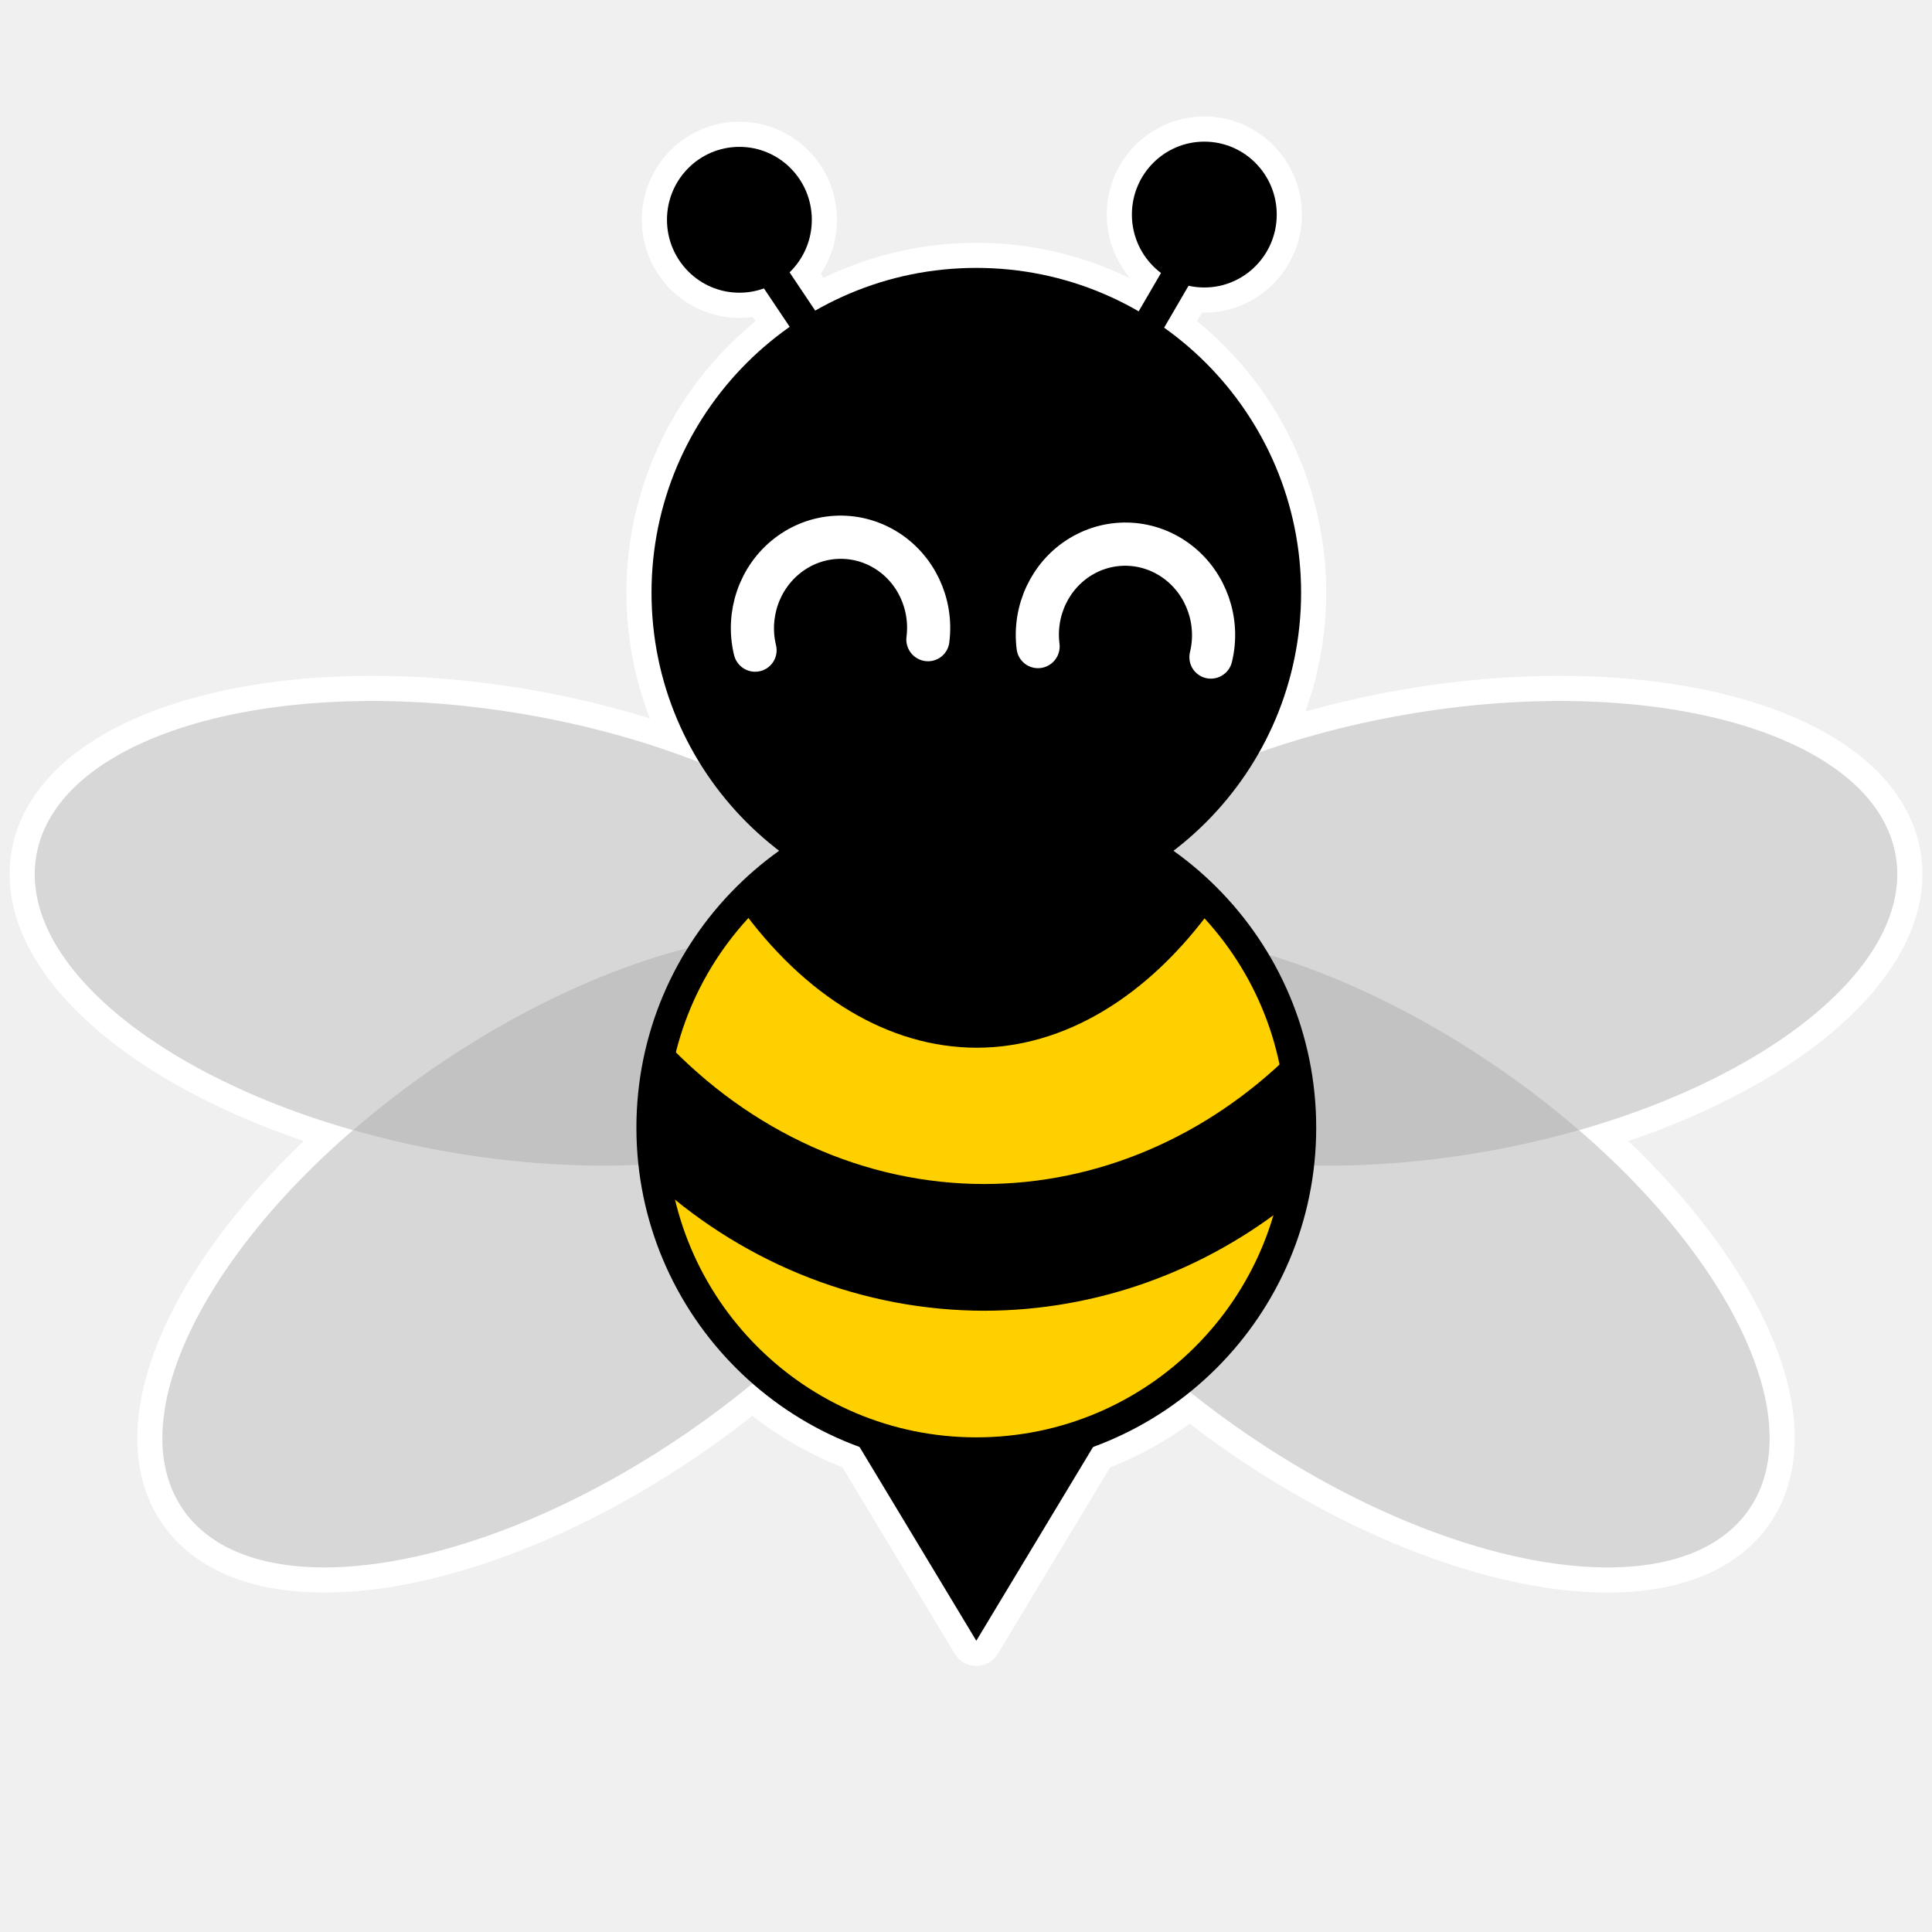
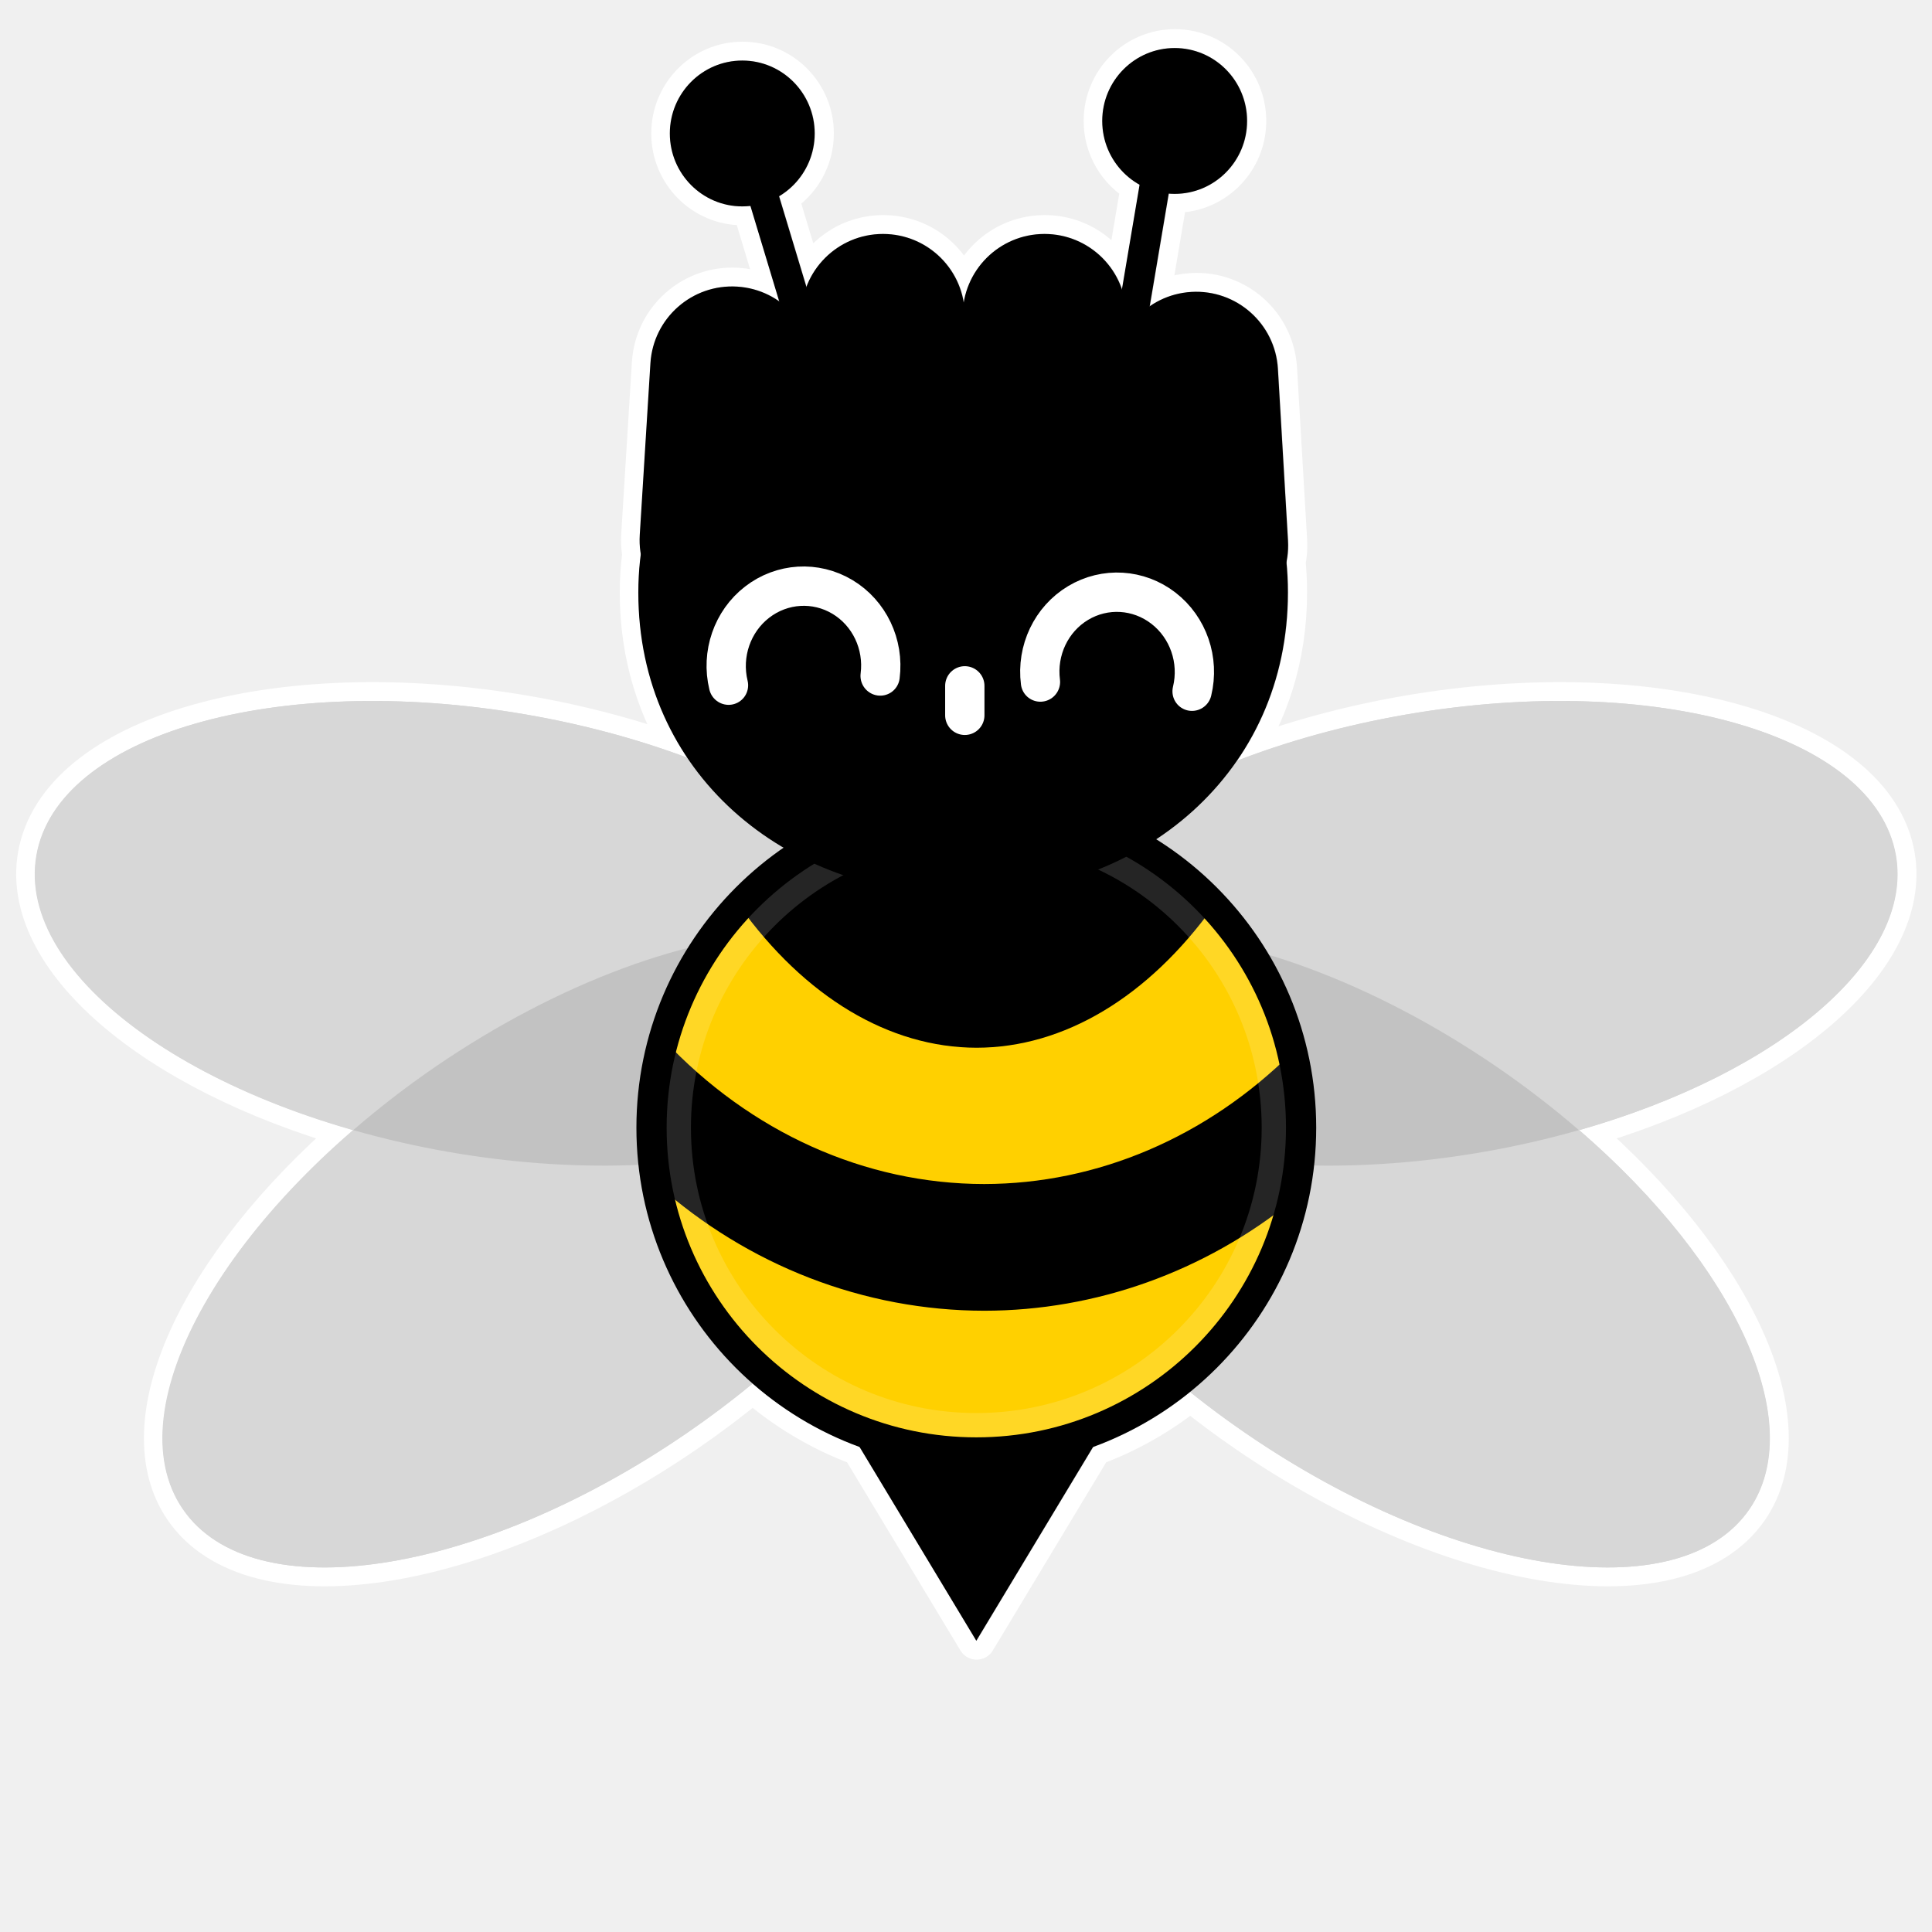
<svg xmlns="http://www.w3.org/2000/svg" id="Layer_2" viewBox="0 0 1024 1024" version="1.1" width="1024" height="1024">
  <defs id="defs4">
    <style id="style2">.cls-1{stroke:#000;stroke-linejoin:round;stroke-width:2px;}.cls-1,.cls-2{stroke-linecap:round;}.cls-3{fill:#25ef0f;}.cls-2{fill:none;stroke:#ff9871;stroke-miterlimit:10;stroke-width:4px;}.cls-4{fill:#873555;}.cls-5{fill:#ff9871;}</style>
  </defs>
  <g id="Layer_1-2">
-     <path id="ellipse35845" style="fill:#ffffff;fill-opacity:1;stroke:#ffffff;stroke-width:26.666;stroke-linecap:round;stroke-linejoin:round;stroke-dasharray:none;stroke-opacity:1;paint-order:stroke fill markers" d="m 638.303,75.069 a 38.388,38.652 4.7214545e-8 0 0 -38.384,38.653 38.388,38.652 4.7214545e-8 0 0 15.442,30.954 l -11.866,20.373 a 172.146,172.146 0 0 0 -86.039,-23.055 172.146,172.146 0 0 0 -85.353,22.681 l -13.62,-20.338 a 38.388,38.652 4.7214545e-8 0 0 11.796,-27.846 38.388,38.652 4.7214545e-8 0 0 -38.392,-38.653 38.388,38.652 4.7214545e-8 0 0 -38.384,38.653 38.388,38.652 4.7214545e-8 0 0 38.384,38.653 38.388,38.652 4.7214545e-8 0 0 12.986,-2.309 l 13.715,20.468 A 172.146,172.146 0 0 0 345.31,314.141 172.146,172.146 0 0 0 370.856,404.172 242.795,117.719 9.767 0 0 278.481,378.661 242.795,117.719 9.767 0 0 19.237,453.494 242.795,117.719 9.767 0 0 187.225,598.983 117.719,242.795 55.57 0 0 96.873,799.897 117.719,242.795 55.57 0 0 363.695,759.715 117.719,242.795 55.57 0 0 398.876,733.241 c 16.515,14.464 35.69,25.965 56.691,33.662 l 61.89,102.731 61.89,-102.722 c 18.783,-6.883 36.104,-16.816 51.37,-29.183 a 242.795,117.719 34.43 0 0 29.582,21.987 242.795,117.719 34.43 0 0 266.813,40.181 242.795,117.719 34.43 0 0 -90.248,-200.905 117.719,242.795 80.233 0 0 167.894,-145.498 117.719,242.795 80.233 0 0 -259.253,-74.832 117.719,242.795 80.233 0 0 -78.279,20.26 172.146,172.146 0 0 0 22.378,-84.78 172.146,172.146 0 0 0 -72.602,-140.446 l 12.968,-22.248 a 38.388,38.652 4.7214545e-8 0 0 8.333,0.929 38.388,38.652 4.7214545e-8 0 0 38.393,-38.653 38.388,38.652 4.7214545e-8 0 0 -38.393,-38.653 z" />
    <g id="g15241" transform="matrix(4.324701,0,0,4.324701,-474.1732,-50.96339)">
-       <ellipse style="fill:#d7d7d7;fill-opacity:1;stroke:none;stroke-width:15.875;stroke-linecap:round;stroke-linejoin:round;paint-order:stroke fill markers" id="ellipse15207" cx="-188.368" cy="95.599" rx="56.141" ry="27.22" transform="matrix(-0.985506,-0.1696407,-0.1696407,0.985506,0,0)" />
-       <ellipse style="fill:#d7d7d7;fill-opacity:1;stroke:none;stroke-width:15.875;stroke-linecap:round;stroke-linejoin:round;paint-order:stroke fill markers" id="ellipse15209" cx="-53.815" cy="236.935" rx="56.141" ry="27.22" transform="matrix(-0.8248163,0.5654008,0.5654008,0.8248163,0,0)" />
-       <ellipse style="fill:#d7d7d7;fill-opacity:1;stroke:none;stroke-width:15.875;stroke-linecap:round;stroke-linejoin:round;paint-order:stroke fill markers" id="ellipse15211" cx="261.088" cy="172.966" rx="56.141" ry="27.22" transform="rotate(-9.766928)" />
-       <path id="path15213" style="fill:#c2c2c2;fill-opacity:1;stroke:none;stroke-width:15.875;stroke-linecap:round;stroke-linejoin:round;paint-order:stroke fill markers" d="m -225.697,89.125 a 56.141,27.22 44.197 0 1 40.916,23.713 56.141,27.22 44.197 0 1 8.566,9.324 56.141,27.22 0 0 1 -12.153,0.656 56.141,27.22 0 0 1 -56.141,-27.22 56.141,27.22 0 0 1 0.156,-2.01 56.141,27.22 44.197 0 1 0.345,-0.372 56.141,27.22 44.197 0 1 18.31,-4.091 z" transform="matrix(-0.985506,-0.1696407,-0.1696407,0.985506,0,0)" />
-       <ellipse style="fill:#d7d7d7;fill-opacity:1;stroke:none;stroke-width:15.875;stroke-linecap:round;stroke-linejoin:round;paint-order:stroke fill markers" id="ellipse15215" cx="322.355" cy="-20.924" rx="56.141" ry="27.22" transform="rotate(34.43013)" />
-       <path id="path15217" style="fill:#c2c2c2;fill-opacity:1;stroke:none;stroke-width:15.875;stroke-linecap:round;stroke-linejoin:round;paint-order:stroke fill markers" d="m 223.758,166.493 a 56.141,27.22 44.197 0 0 -18.31,4.091 56.141,27.22 44.197 0 0 -0.346,0.41 56.141,27.22 0 0 0 -0.155,1.972 56.141,27.22 0 0 0 56.141,27.22 56.141,27.22 0 0 0 12.176,-0.649 56.141,27.22 44.197 0 0 -8.59,-9.331 56.141,27.22 44.197 0 0 -40.916,-23.713 z" transform="rotate(-9.766928)" />
-       <path style="fill:#000000;fill-opacity:1;stroke:none;stroke-width:26.001;stroke-linecap:round;stroke-linejoin:round;paint-order:stroke fill markers" id="path15219" d="m 146.205,174.666 -49.552,-85.827 99.104,-2e-6 z" transform="matrix(0.6237006,0,0,0.5976991,138.1082,108.4719)" />
-       <circle style="fill:#ffd000;fill-opacity:1;stroke:none;stroke-width:5.292;stroke-linecap:round;stroke-linejoin:round;stroke-dasharray:none;stroke-opacity:1;paint-order:stroke fill markers" id="circle15221" cx="229.296" cy="149.988" r="39.805" />
-       <path id="path15223" style="fill:#000000;fill-opacity:1;stroke:none;stroke-width:15.875;stroke-linecap:round;stroke-linejoin:round;stroke-opacity:1;paint-order:stroke fill markers" d="m 229.296,110.183 a 39.805,39.805 0 0 0 -29.048,12.6 44.111,69.922 0 0 0 29.086,17.408 44.111,69.922 0 0 0 29.056,-17.366 39.805,39.805 0 0 0 -29.094,-12.642 z" />
-       <path id="path15225" style="fill:#000000;fill-opacity:1;stroke:none;stroke-width:15.875;stroke-linecap:round;stroke-linejoin:round;stroke-opacity:1;paint-order:stroke fill markers" d="m 190.988,139.226 a 39.805,39.805 0 0 0 -1.497,10.763 39.805,39.805 0 0 0 0.63,6.913 62.072,65.152 0 0 0 40.148,15.522 62.072,65.152 0 0 0 37.823,-13.534 39.805,39.805 0 0 0 1.009,-8.901 39.805,39.805 0 0 0 -1.101,-9.21 57.395,65.152 0 0 1 -37.732,16.115 57.395,65.152 0 0 1 -39.281,-17.668 z" />
-       <circle style="fill:#000000;fill-opacity:1;stroke:none;stroke-width:15.875;stroke-linecap:round;stroke-linejoin:round;stroke-opacity:1;paint-order:stroke fill markers" id="circle15227" cx="229.296" cy="84.422" r="39.805" />
-       <path style="fill:#000000;fill-opacity:1;stroke:#ffffff;stroke-width:5.292;stroke-linecap:round;stroke-dasharray:none;stroke-opacity:1;paint-order:normal" id="path15229" d="m -223.457,-121.566 a 10.802,11.12 0 0 1 -6.611,10.249 10.802,11.12 0 0 1 -11.741,-2.295 10.802,11.12 0 0 1 -2.501,-12.03" transform="matrix(-0.9912089,0.1323065,-0.1264813,-0.991969,0,0)" />
-       <ellipse style="fill:#000000;fill-opacity:1;stroke:none;stroke-width:3.704;stroke-dasharray:none;stroke-opacity:1;paint-order:normal" id="ellipse15231" cx="200.261" cy="38.72" rx="8.876" ry="8.937" />
-       <ellipse style="fill:#000000;fill-opacity:1;stroke:none;stroke-width:3.704;stroke-dasharray:none;stroke-opacity:1;paint-order:normal" id="ellipse15233" cx="257.24" cy="38.08" rx="8.876" ry="8.937" />
-       <path style="fill:#000000;fill-opacity:1;stroke:#ffffff;stroke-width:5.292;stroke-linecap:round;stroke-dasharray:none;stroke-opacity:1;paint-order:normal" id="path15235" d="m 232.979,-59.833 a 10.802,11.12 0 0 1 -6.611,10.249 10.802,11.12 0 0 1 -11.741,-2.295 10.802,11.12 0 0 1 -2.501,-12.03" transform="matrix(0.9912089,0.1323065,0.1264813,-0.991969,0,0)" />
-       <path style="fill:none;stroke:#000000;stroke-width:3.704;stroke-linecap:butt;stroke-linejoin:miter;stroke-dasharray:none;stroke-opacity:1" d="m 200.372,39.476 12.909,19.27 h 32.928 L 257.434,39.476" id="path15237" />
-       <circle style="fill:none;fill-opacity:1;stroke:#000000;stroke-width:3.704;stroke-linecap:round;stroke-linejoin:round;stroke-dasharray:none;stroke-opacity:1;paint-order:stroke fill markers" id="circle15239" cx="229.296" cy="149.988" r="39.805" />
+       <g id="g2882">
+         <path id="ellipse2758" style="fill:#d7d7d7;fill-opacity:1;stroke:#ffffff;stroke-width:4.625;stroke-linecap:round;stroke-linejoin:round;paint-order:stroke fill markers;stroke-opacity:1;stroke-dasharray:none" d="m 253.641,17.671 a 8.876,8.937 1.1867896e-8 0 0 -8.877,8.937 8.876,8.937 1.1867896e-8 0 0 4.58,7.819 l -2.162,12.805 c -1.346,-3.949 -5.078,-6.775 -9.494,-6.775 -4.997,0 -9.117,3.617 -9.897,8.387 -0.78,-4.769 -4.9,-8.387 -9.897,-8.387 -4.303,0 -7.956,2.683 -9.386,6.474 l -3.348,-11.099 a 8.876,8.937 1.1867896e-8 0 0 4.365,-7.69 8.876,8.937 1.1867896e-8 0 0 -8.877,-8.937 8.876,8.937 1.1867896e-8 0 0 -8.877,8.937 8.876,8.937 1.1867896e-8 0 0 8.877,8.938 8.876,8.937 1.1867896e-8 0 0 0.999,-0.062 l 3.526,11.687 c -1.464,-1.027 -3.223,-1.675 -5.146,-1.794 -5.546,-0.344 -10.289,3.844 -10.633,9.391 l -1.307,21.056 c -0.05,0.806 -0.004,1.594 0.128,2.354 -0.199,1.496 -0.304,3.064 -0.304,4.711 0,7.716 2.198,14.576 5.998,20.233 a 56.141,27.22 9.767 0 0 -19.833,-5.312 56.141,27.22 9.767 0 0 -59.945,17.302 56.141,27.22 9.767 0 0 38.846,33.639 27.22,56.141 55.57 0 0 -20.894,46.461 27.22,56.141 55.57 0 0 61.697,-9.291 27.22,56.141 55.57 0 0 8.133,-6.123 c 3.82,3.346 8.254,6.008 13.112,7.788 l 14.31,23.752 14.31,-23.752 c 4.344,-1.592 8.349,-3.89 11.88,-6.751 a 56.141,27.22 34.43 0 0 6.838,5.085 56.141,27.22 34.43 0 0 61.697,9.291 56.141,27.22 34.43 0 0 -20.868,-46.455 27.22,56.141 80.233 0 0 38.82,-33.644 27.22,56.141 80.233 0 0 -59.945,-17.302 27.22,56.141 80.233 0 0 -20.797,5.688 c 3.957,-5.727 6.251,-12.721 6.251,-20.608 0,-1.293 -0.062,-2.537 -0.179,-3.736 0.175,-0.848 0.243,-1.732 0.19,-2.64 L 266.294,56.985 c -0.326,-5.548 -5.055,-9.751 -10.602,-9.425 -1.902,0.112 -3.646,0.741 -5.103,1.744 l 2.329,-13.791 a 8.876,8.937 1.1867896e-8 0 0 0.724,0.033 8.876,8.937 1.1867896e-8 0 0 8.876,-8.938 8.876,8.937 1.1867896e-8 0 0 -8.876,-8.937 z" />
+         <ellipse style="fill:#d7d7d7;fill-opacity:1;stroke:none;stroke-width:15.875;stroke-linecap:round;stroke-linejoin:round;paint-order:stroke fill markers" id="ellipse15207" cx="-188.368" cy="95.599" rx="56.141" ry="27.22" transform="matrix(-0.985506,-0.1696407,-0.1696407,0.985506,0,0)" />
+         <ellipse style="fill:#d7d7d7;fill-opacity:1;stroke:none;stroke-width:15.875;stroke-linecap:round;stroke-linejoin:round;paint-order:stroke fill markers" id="ellipse15209" cx="-53.815" cy="236.935" rx="56.141" ry="27.22" transform="matrix(-0.8248163,0.5654008,0.5654008,0.8248163,0,0)" />
+         <ellipse style="fill:#d7d7d7;fill-opacity:1;stroke:none;stroke-width:15.875;stroke-linecap:round;stroke-linejoin:round;paint-order:stroke fill markers" id="ellipse15211" cx="261.088" cy="172.966" rx="56.141" ry="27.22" transform="rotate(-9.766928)" />
+         <path id="path15213" style="fill:#c2c2c2;fill-opacity:1;stroke:none;stroke-width:15.875;stroke-linecap:round;stroke-linejoin:round;paint-order:stroke fill markers" d="m -225.697,89.125 a 56.141,27.22 44.197 0 1 40.916,23.713 56.141,27.22 44.197 0 1 8.566,9.324 56.141,27.22 0 0 1 -12.153,0.656 56.141,27.22 0 0 1 -56.141,-27.22 56.141,27.22 0 0 1 0.156,-2.01 56.141,27.22 44.197 0 1 0.345,-0.372 56.141,27.22 44.197 0 1 18.31,-4.091 z" transform="matrix(-0.985506,-0.1696407,-0.1696407,0.985506,0,0)" />
+         <ellipse style="fill:#d7d7d7;fill-opacity:1;stroke:none;stroke-width:15.875;stroke-linecap:round;stroke-linejoin:round;paint-order:stroke fill markers" id="ellipse15215" cx="322.355" cy="-20.924" rx="56.141" ry="27.22" transform="rotate(34.43013)" />
+         <path id="path15217" style="fill:#c2c2c2;fill-opacity:1;stroke:none;stroke-width:15.875;stroke-linecap:round;stroke-linejoin:round;paint-order:stroke fill markers" d="m 223.758,166.493 a 56.141,27.22 44.197 0 0 -18.31,4.091 56.141,27.22 44.197 0 0 -0.346,0.41 56.141,27.22 0 0 0 -0.155,1.972 56.141,27.22 0 0 0 56.141,27.22 56.141,27.22 0 0 0 12.176,-0.649 56.141,27.22 44.197 0 0 -8.59,-9.331 56.141,27.22 44.197 0 0 -40.916,-23.713 z" transform="rotate(-9.766928)" />
+         <path style="fill:#000000;fill-opacity:1;stroke:none;stroke-width:26.001;stroke-linecap:round;stroke-linejoin:round;paint-order:stroke fill markers" id="path15219" d="m 146.205,174.666 -49.552,-85.827 99.104,-2e-6 z" transform="matrix(0.6237006,0,0,0.5976991,138.1082,108.4719)" />
+         <circle style="fill:#ffd000;fill-opacity:1;stroke:none;stroke-width:5.292;stroke-linecap:round;stroke-linejoin:round;stroke-dasharray:none;stroke-opacity:1;paint-order:stroke fill markers" id="circle15221" cx="229.296" cy="149.988" r="39.805" />
+         <path id="path15223" style="fill:#000000;fill-opacity:1;stroke:none;stroke-width:15.875;stroke-linecap:round;stroke-linejoin:round;stroke-opacity:1;paint-order:stroke fill markers" d="m 229.296,110.183 a 39.805,39.805 0 0 0 -29.048,12.6 44.111,69.922 0 0 0 29.086,17.408 44.111,69.922 0 0 0 29.056,-17.366 39.805,39.805 0 0 0 -29.094,-12.642 z" />
+         <path id="path15225" style="fill:#000000;fill-opacity:1;stroke:none;stroke-width:15.875;stroke-linecap:round;stroke-linejoin:round;stroke-opacity:1;paint-order:stroke fill markers" d="m 190.988,139.226 a 39.805,39.805 0 0 0 -1.497,10.763 39.805,39.805 0 0 0 0.63,6.913 62.072,65.152 0 0 0 40.148,15.522 62.072,65.152 0 0 0 37.823,-13.534 39.805,39.805 0 0 0 1.009,-8.901 39.805,39.805 0 0 0 -1.101,-9.21 57.395,65.152 0 0 1 -37.732,16.115 57.395,65.152 0 0 1 -39.281,-17.668 z" />
+         <circle style="fill:none;fill-opacity:1;stroke:#ffffff;stroke-width:3.413;stroke-linecap:round;stroke-linejoin:round;stroke-dasharray:none;stroke-opacity:0.147;paint-order:stroke fill markers" id="circle1823" cx="229.296" cy="149.988" r="36.681" />
+         <circle style="fill:none;fill-opacity:1;stroke:#000000;stroke-width:3.704;stroke-linecap:round;stroke-linejoin:round;stroke-dasharray:none;stroke-opacity:1;paint-order:stroke fill markers" id="circle15239" cx="229.296" cy="149.988" r="39.805" />
+         <g id="g2030" transform="translate(-204.1759)">
+           <path id="circle1825" style="stroke-width:15.875;stroke-linecap:round;stroke-linejoin:round;paint-order:stroke fill markers" d="m 471.659,84.422 c 0,21.984 -17.821,37.03 -39.805,37.03 -21.984,0 -39.805,-15.047 -39.805,-37.03 0,-21.984 18.284,-30.325 40.268,-30.325 21.984,5e-6 39.343,8.341 39.343,30.325 z" />
+           <rect style="fill:#000000;fill-opacity:1;stroke:none;stroke-width:5.471;stroke-linecap:round;stroke-linejoin:round;stroke-dasharray:none;stroke-opacity:0.147;paint-order:markers stroke fill" id="rect1932" width="20.062" height="41.159" x="396.263" y="21.782" ry="10.031" transform="rotate(3.551731)" />
+           <rect style="fill:#000000;fill-opacity:1;stroke:none;stroke-width:5.471;stroke-linecap:round;stroke-linejoin:round;stroke-dasharray:none;stroke-opacity:0.147;paint-order:markers stroke fill" id="rect1986" width="20.062" height="41.159" x="446.218" y="74.45" ry="10.031" transform="rotate(-3.362674)" />
+           <rect style="fill:#000000;fill-opacity:1;stroke:none;stroke-width:5.471;stroke-linecap:round;stroke-linejoin:round;stroke-dasharray:none;stroke-opacity:0.147;paint-order:markers stroke fill" id="rect1990" width="20.062" height="41.159" x="412" y="40.457" ry="10.031" />
+           <rect style="fill:#000000;fill-opacity:1;stroke:none;stroke-width:5.471;stroke-linecap:round;stroke-linejoin:round;stroke-dasharray:none;stroke-opacity:0.147;paint-order:markers stroke fill" id="rect1992" width="20.062" height="41.159" x="431.795" y="40.457" ry="10.031" />
+           <ellipse style="fill:#000000;fill-opacity:1;stroke:none;stroke-width:3.704;stroke-dasharray:none;stroke-opacity:1;paint-order:normal" id="ellipse1994" cx="404.786" cy="28.142" rx="8.876" ry="8.937" />
+           <ellipse style="fill:#000000;fill-opacity:1;stroke:none;stroke-width:3.704;stroke-dasharray:none;stroke-opacity:1;paint-order:normal" id="ellipse1996" cx="457.779" cy="26.608" rx="8.876" ry="8.937" />
+           <path style="fill:none;stroke:#000000;stroke-width:3.704;stroke-linecap:butt;stroke-linejoin:miter;stroke-dasharray:none;stroke-opacity:1" d="m 405.948,31.144 8.471,28.081 36.564,1.122 4.91,-29.08" id="path1998" />
+           <path style="fill:#000000;fill-opacity:1;stroke:#ffffff;stroke-width:4.818;stroke-linecap:round;stroke-dasharray:none;stroke-opacity:1;paint-order:normal" id="path2000" d="m -425.734,-152.929 a 9.475,9.754 0 0 1 -5.799,8.99 9.475,9.754 0 0 1 -10.299,-2.013 9.475,9.754 0 0 1 -2.194,-10.552" transform="matrix(-0.9912089,0.1323065,-0.1264813,-0.991969,0,0)" />
+           <path style="fill:#000000;fill-opacity:1;stroke:#ffffff;stroke-width:4.818;stroke-linecap:round;stroke-dasharray:none;stroke-opacity:1;paint-order:normal" id="path2002" d="m 430.274,-38.008 a 9.475,9.754 0 0 1 -5.799,8.99 9.475,9.754 0 0 1 -10.299,-2.013 9.475,9.754 0 0 1 -2.194,-10.552" transform="matrix(0.9912089,0.1323065,0.1264813,-0.991969,0,0)" />
+           <path style="fill:none;stroke:#ffffff;stroke-width:4.818;stroke-linecap:round;stroke-linejoin:round;stroke-dasharray:none;stroke-opacity:1" d="m 432.062,95.838 v 3.614" id="path2004" />
+         </g>
+       </g>
    </g>
  </g>
</svg>
